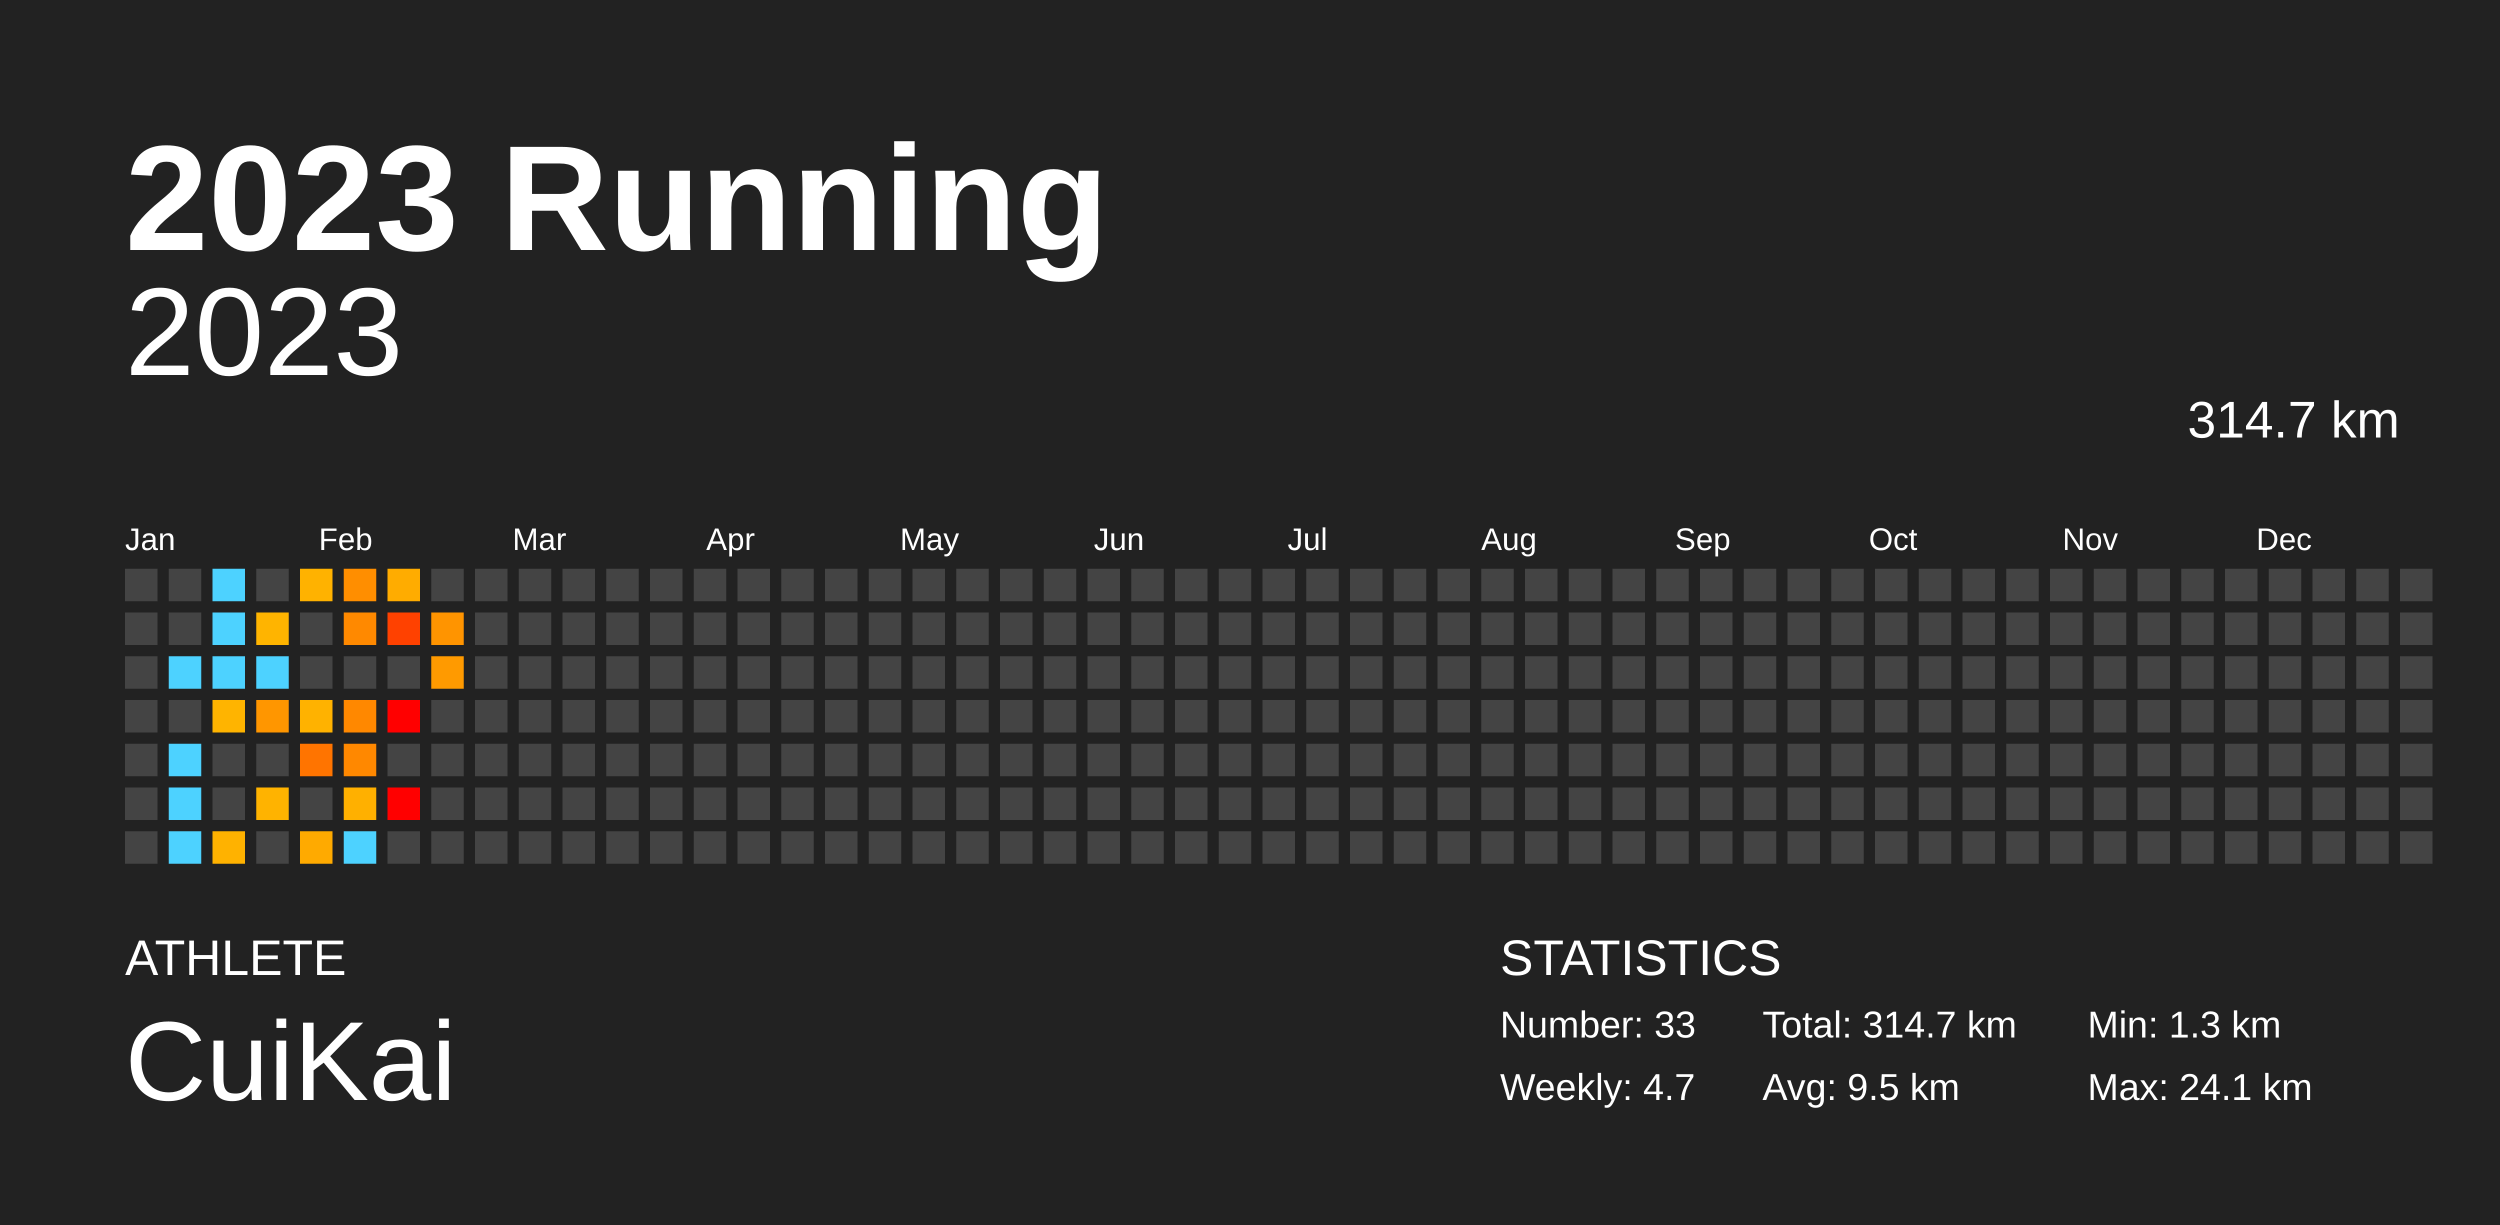
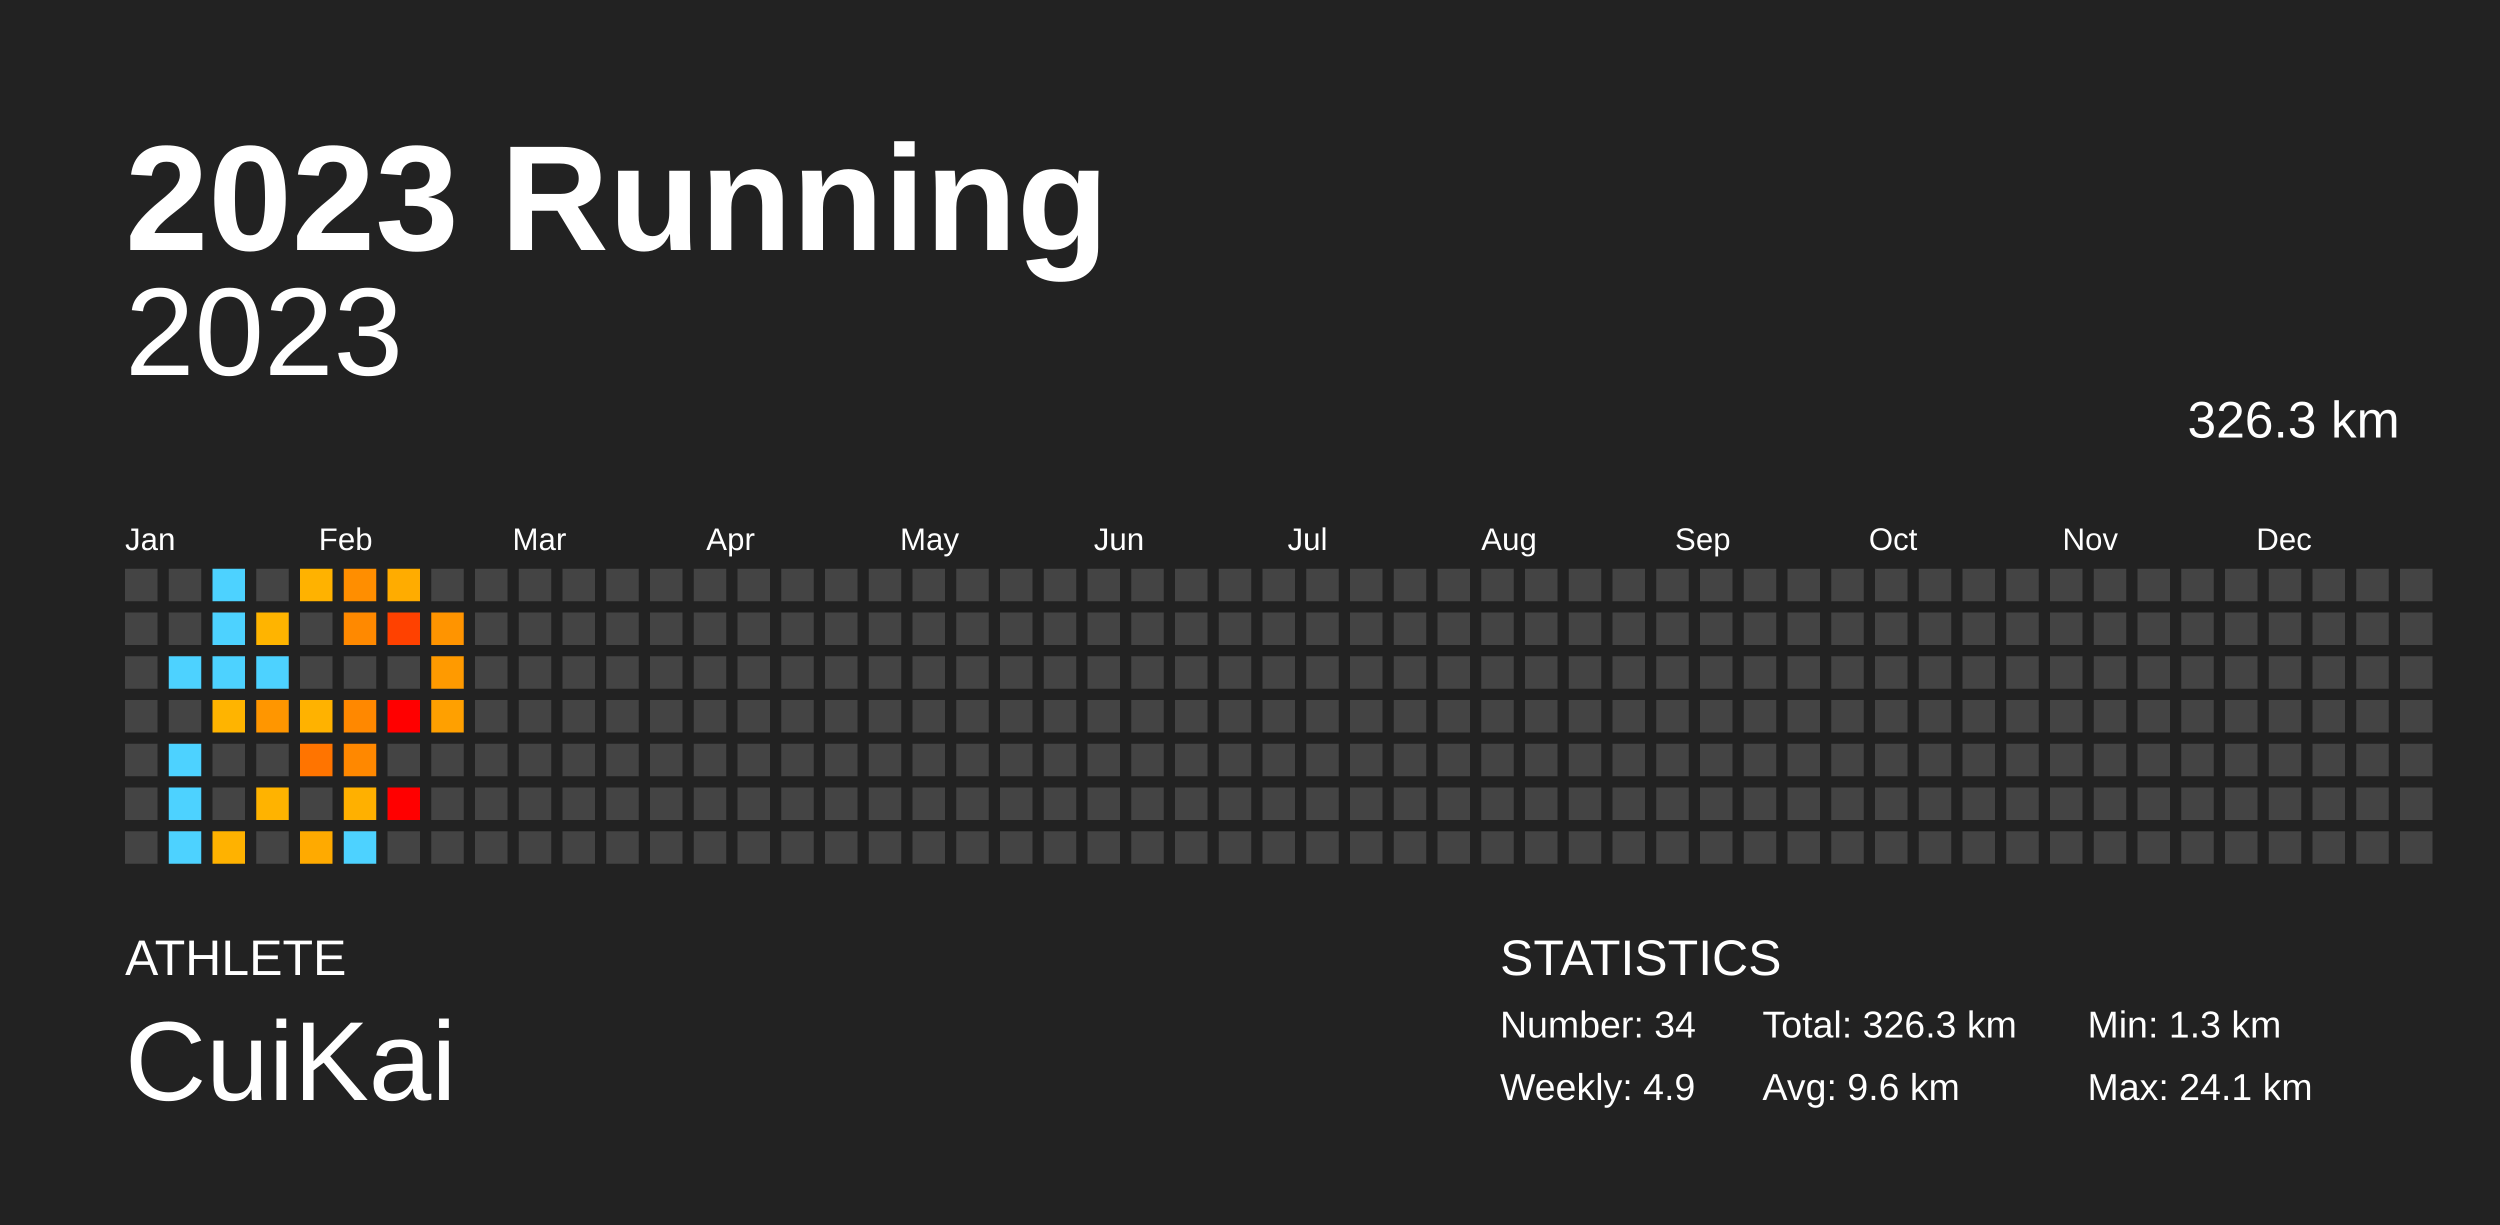
<svg xmlns="http://www.w3.org/2000/svg" baseProfile="full" height="98mm" version="1.1" viewBox="0,0,200,98" width="200mm">
  <defs />
  <rect fill="#222222" height="98" width="200" x="0" y="0" />
  <text fill="#FFFFFF" style="font-size:12px; font-family:Arial; font-weight:bold;" x="10" y="20">2023 Running</text>
  <text fill="#FFFFFF" style="font-size:4px; font-family:Arial" x="10" y="78">ATHLETE</text>
  <text fill="#FFFFFF" style="font-size:9px; font-family:Arial" x="10" y="88">CuiKai</text>
  <text fill="#FFFFFF" style="font-size:4px; font-family:Arial" x="120" y="78">STATISTICS</text>
-   <text fill="#FFFFFF" style="font-size:3px; font-family:Arial" x="120" y="83">Number: 33</text>
-   <text fill="#FFFFFF" style="font-size:3px; font-family:Arial" x="120" y="88">Weekly: 4.7</text>
-   <text fill="#FFFFFF" style="font-size:3px; font-family:Arial" x="141" y="83">Total: 314.7 km</text>
-   <text fill="#FFFFFF" style="font-size:3px; font-family:Arial" x="141" y="88">Avg: 9.5 km</text>
+   <text fill="#FFFFFF" style="font-size:3px; font-family:Arial" x="120" y="83">Number: 34</text>
+   <text fill="#FFFFFF" style="font-size:3px; font-family:Arial" x="120" y="88">Weekly: 4.9</text>
+   <text fill="#FFFFFF" style="font-size:3px; font-family:Arial" x="141" y="83">Total: 326.3 km</text>
+   <text fill="#FFFFFF" style="font-size:3px; font-family:Arial" x="141" y="88">Avg: 9.6 km</text>
  <text fill="#FFFFFF" style="font-size:3px; font-family:Arial" x="167" y="83">Min: 1.3 km</text>
  <text fill="#FFFFFF" style="font-size:3px; font-family:Arial" x="167" y="88">Max: 24.1 km</text>
  <text alignment-baseline="hanging" fill="#FFFFFF" style="font-size:10.0px; font-family:Arial;" x="10" y="30">2023</text>
-   <text alignment-baseline="hanging" fill="#FFFFFF" style="font-size:4.125px; font-family:Arial;" x="175" y="35">314.7 km</text>
+   <text alignment-baseline="hanging" fill="#FFFFFF" style="font-size:4.125px; font-family:Arial;" x="175" y="35">326.3 km</text>
  <text fill="#FFFFFF" style="font-size:2.5px; font-family:Arial" x="10.0" y="44">Jan</text>
  <text fill="#FFFFFF" style="font-size:2.5px; font-family:Arial" x="25.5" y="44">Feb</text>
  <text fill="#FFFFFF" style="font-size:2.5px; font-family:Arial" x="41.0" y="44">Mar</text>
  <text fill="#FFFFFF" style="font-size:2.5px; font-family:Arial" x="56.5" y="44">Apr</text>
  <text fill="#FFFFFF" style="font-size:2.5px; font-family:Arial" x="72.0" y="44">May</text>
  <text fill="#FFFFFF" style="font-size:2.5px; font-family:Arial" x="87.5" y="44">Jun</text>
  <text fill="#FFFFFF" style="font-size:2.5px; font-family:Arial" x="103.0" y="44">Jul</text>
  <text fill="#FFFFFF" style="font-size:2.5px; font-family:Arial" x="118.5" y="44">Aug</text>
  <text fill="#FFFFFF" style="font-size:2.5px; font-family:Arial" x="134.0" y="44">Sep</text>
  <text fill="#FFFFFF" style="font-size:2.5px; font-family:Arial" x="149.5" y="44">Oct</text>
  <text fill="#FFFFFF" style="font-size:2.5px; font-family:Arial" x="165.0" y="44">Nov</text>
  <text fill="#FFFFFF" style="font-size:2.5px; font-family:Arial" x="180.5" y="44">Dec</text>
  <rect fill="#444444" height="2.6" width="2.6" x="10.0" y="45.5" />
  <rect fill="#444444" height="2.6" width="2.6" x="10.0" y="49.0" />
  <rect fill="#444444" height="2.6" width="2.6" x="10.0" y="52.5" />
  <rect fill="#444444" height="2.6" width="2.6" x="10.0" y="56.0" />
  <rect fill="#444444" height="2.6" width="2.6" x="10.0" y="59.5" />
  <rect fill="#444444" height="2.6" width="2.6" x="10.0" y="63.0" />
  <rect fill="#444444" height="2.6" width="2.6" x="10.0" y="66.5" />
  <rect fill="#444444" height="2.6" width="2.6" x="13.5" y="45.5" />
  <rect fill="#444444" height="2.6" width="2.6" x="13.5" y="49.0" />
  <rect fill="#4dd2ff" height="2.6" width="2.6" x="13.5" y="52.5" />
  <rect fill="#444444" height="2.6" width="2.6" x="13.5" y="56.0" />
  <rect fill="#4dd2ff" height="2.6" width="2.6" x="13.5" y="59.5" />
  <rect fill="#4dd2ff" height="2.6" width="2.6" x="13.5" y="63.0" />
  <rect fill="#4dd2ff" height="2.6" width="2.6" x="13.5" y="66.5" />
  <rect fill="#4dd2ff" height="2.6" width="2.6" x="17.0" y="45.5" />
  <rect fill="#4dd2ff" height="2.6" width="2.6" x="17.0" y="49.0" />
  <rect fill="#4dd2ff" height="2.6" width="2.6" x="17.0" y="52.5" />
  <rect fill="#ffb400" height="2.6" width="2.6" x="17.0" y="56.0" />
  <rect fill="#444444" height="2.6" width="2.6" x="17.0" y="59.5" />
  <rect fill="#444444" height="2.6" width="2.6" x="17.0" y="63.0" />
  <rect fill="#ffb200" height="2.6" width="2.6" x="17.0" y="66.5" />
  <rect fill="#444444" height="2.6" width="2.6" x="20.5" y="45.5" />
  <rect fill="#ffb400" height="2.6" width="2.6" x="20.5" y="49.0" />
  <rect fill="#4dd2ff" height="2.6" width="2.6" x="20.5" y="52.5" />
  <rect fill="#ff9600" height="2.6" width="2.6" x="20.5" y="56.0" />
  <rect fill="#444444" height="2.6" width="2.6" x="20.5" y="59.5" />
  <rect fill="#ffb300" height="2.6" width="2.6" x="20.5" y="63.0" />
  <rect fill="#444444" height="2.6" width="2.6" x="20.5" y="66.5" />
  <rect fill="#ffb200" height="2.6" width="2.6" x="24.0" y="45.5" />
  <rect fill="#444444" height="2.6" width="2.6" x="24.0" y="49.0" />
  <rect fill="#444444" height="2.6" width="2.6" x="24.0" y="52.5" />
  <rect fill="#ffb200" height="2.6" width="2.6" x="24.0" y="56.0" />
  <rect fill="#ff7400" height="2.6" width="2.6" x="24.0" y="59.5" />
  <rect fill="#444444" height="2.6" width="2.6" x="24.0" y="63.0" />
  <rect fill="#ffaa00" height="2.6" width="2.6" x="24.0" y="66.5" />
  <rect fill="#ff8e00" height="2.6" width="2.6" x="27.5" y="45.5" />
  <rect fill="#ff8900" height="2.6" width="2.6" x="27.5" y="49.0" />
  <rect fill="#444444" height="2.6" width="2.6" x="27.5" y="52.5" />
  <rect fill="#ff8800" height="2.6" width="2.6" x="27.5" y="56.0" />
  <rect fill="#ff8800" height="2.6" width="2.6" x="27.5" y="59.5" />
  <rect fill="#ffb000" height="2.6" width="2.6" x="27.5" y="63.0" />
  <rect fill="#4dd2ff" height="2.6" width="2.6" x="27.5" y="66.5" />
  <rect fill="#ffac00" height="2.6" width="2.6" x="31.0" y="45.5" />
  <rect fill="#ff4100" height="2.6" width="2.6" x="31.0" y="49.0" />
  <rect fill="#444444" height="2.6" width="2.6" x="31.0" y="52.5" />
  <rect fill="red" height="2.6" width="2.6" x="31.0" y="56.0" />
  <rect fill="#444444" height="2.6" width="2.6" x="31.0" y="59.5" />
  <rect fill="red" height="2.6" width="2.6" x="31.0" y="63.0" />
  <rect fill="#444444" height="2.6" width="2.6" x="31.0" y="66.5" />
  <rect fill="#444444" height="2.6" width="2.6" x="34.5" y="45.5" />
  <rect fill="#ff9400" height="2.6" width="2.6" x="34.5" y="49.0" />
  <rect fill="#ff9a00" height="2.6" width="2.6" x="34.5" y="52.5" />
-   <rect fill="#444444" height="2.6" width="2.6" x="34.5" y="56.0" />
+   <rect fill="#ffa000" height="2.6" width="2.6" x="34.5" y="56.0" />
  <rect fill="#444444" height="2.6" width="2.6" x="34.5" y="59.5" />
  <rect fill="#444444" height="2.6" width="2.6" x="34.5" y="63.0" />
  <rect fill="#444444" height="2.6" width="2.6" x="34.5" y="66.5" />
  <rect fill="#444444" height="2.6" width="2.6" x="38.0" y="45.5" />
  <rect fill="#444444" height="2.6" width="2.6" x="38.0" y="49.0" />
  <rect fill="#444444" height="2.6" width="2.6" x="38.0" y="52.5" />
  <rect fill="#444444" height="2.6" width="2.6" x="38.0" y="56.0" />
  <rect fill="#444444" height="2.6" width="2.6" x="38.0" y="59.5" />
  <rect fill="#444444" height="2.6" width="2.6" x="38.0" y="63.0" />
  <rect fill="#444444" height="2.6" width="2.6" x="38.0" y="66.5" />
  <rect fill="#444444" height="2.6" width="2.6" x="41.5" y="45.5" />
  <rect fill="#444444" height="2.6" width="2.6" x="41.5" y="49.0" />
  <rect fill="#444444" height="2.6" width="2.6" x="41.5" y="52.5" />
  <rect fill="#444444" height="2.6" width="2.6" x="41.5" y="56.0" />
  <rect fill="#444444" height="2.6" width="2.6" x="41.5" y="59.5" />
  <rect fill="#444444" height="2.6" width="2.6" x="41.5" y="63.0" />
  <rect fill="#444444" height="2.6" width="2.6" x="41.5" y="66.5" />
  <rect fill="#444444" height="2.6" width="2.6" x="45.0" y="45.5" />
  <rect fill="#444444" height="2.6" width="2.6" x="45.0" y="49.0" />
  <rect fill="#444444" height="2.6" width="2.6" x="45.0" y="52.5" />
  <rect fill="#444444" height="2.6" width="2.6" x="45.0" y="56.0" />
  <rect fill="#444444" height="2.6" width="2.6" x="45.0" y="59.5" />
  <rect fill="#444444" height="2.6" width="2.6" x="45.0" y="63.0" />
  <rect fill="#444444" height="2.6" width="2.6" x="45.0" y="66.5" />
  <rect fill="#444444" height="2.6" width="2.6" x="48.5" y="45.5" />
  <rect fill="#444444" height="2.6" width="2.6" x="48.5" y="49.0" />
  <rect fill="#444444" height="2.6" width="2.6" x="48.5" y="52.5" />
  <rect fill="#444444" height="2.6" width="2.6" x="48.5" y="56.0" />
  <rect fill="#444444" height="2.6" width="2.6" x="48.5" y="59.5" />
  <rect fill="#444444" height="2.6" width="2.6" x="48.5" y="63.0" />
  <rect fill="#444444" height="2.6" width="2.6" x="48.5" y="66.5" />
  <rect fill="#444444" height="2.6" width="2.6" x="52.0" y="45.5" />
  <rect fill="#444444" height="2.6" width="2.6" x="52.0" y="49.0" />
  <rect fill="#444444" height="2.6" width="2.6" x="52.0" y="52.5" />
  <rect fill="#444444" height="2.6" width="2.6" x="52.0" y="56.0" />
  <rect fill="#444444" height="2.6" width="2.6" x="52.0" y="59.5" />
  <rect fill="#444444" height="2.6" width="2.6" x="52.0" y="63.0" />
  <rect fill="#444444" height="2.6" width="2.6" x="52.0" y="66.5" />
  <rect fill="#444444" height="2.6" width="2.6" x="55.5" y="45.5" />
  <rect fill="#444444" height="2.6" width="2.6" x="55.5" y="49.0" />
  <rect fill="#444444" height="2.6" width="2.6" x="55.5" y="52.5" />
  <rect fill="#444444" height="2.6" width="2.6" x="55.5" y="56.0" />
  <rect fill="#444444" height="2.6" width="2.6" x="55.5" y="59.5" />
  <rect fill="#444444" height="2.6" width="2.6" x="55.5" y="63.0" />
  <rect fill="#444444" height="2.6" width="2.6" x="55.5" y="66.5" />
  <rect fill="#444444" height="2.6" width="2.6" x="59.0" y="45.5" />
  <rect fill="#444444" height="2.6" width="2.6" x="59.0" y="49.0" />
  <rect fill="#444444" height="2.6" width="2.6" x="59.0" y="52.5" />
  <rect fill="#444444" height="2.6" width="2.6" x="59.0" y="56.0" />
  <rect fill="#444444" height="2.6" width="2.6" x="59.0" y="59.5" />
  <rect fill="#444444" height="2.6" width="2.6" x="59.0" y="63.0" />
  <rect fill="#444444" height="2.6" width="2.6" x="59.0" y="66.5" />
  <rect fill="#444444" height="2.6" width="2.6" x="62.5" y="45.5" />
  <rect fill="#444444" height="2.6" width="2.6" x="62.5" y="49.0" />
  <rect fill="#444444" height="2.6" width="2.6" x="62.5" y="52.5" />
  <rect fill="#444444" height="2.6" width="2.6" x="62.5" y="56.0" />
  <rect fill="#444444" height="2.6" width="2.6" x="62.5" y="59.5" />
  <rect fill="#444444" height="2.6" width="2.6" x="62.5" y="63.0" />
  <rect fill="#444444" height="2.6" width="2.6" x="62.5" y="66.5" />
  <rect fill="#444444" height="2.6" width="2.6" x="66.0" y="45.5" />
  <rect fill="#444444" height="2.6" width="2.6" x="66.0" y="49.0" />
  <rect fill="#444444" height="2.6" width="2.6" x="66.0" y="52.5" />
  <rect fill="#444444" height="2.6" width="2.6" x="66.0" y="56.0" />
  <rect fill="#444444" height="2.6" width="2.6" x="66.0" y="59.5" />
  <rect fill="#444444" height="2.6" width="2.6" x="66.0" y="63.0" />
  <rect fill="#444444" height="2.6" width="2.6" x="66.0" y="66.5" />
  <rect fill="#444444" height="2.6" width="2.6" x="69.5" y="45.5" />
  <rect fill="#444444" height="2.6" width="2.6" x="69.5" y="49.0" />
  <rect fill="#444444" height="2.6" width="2.6" x="69.5" y="52.5" />
  <rect fill="#444444" height="2.6" width="2.6" x="69.5" y="56.0" />
  <rect fill="#444444" height="2.6" width="2.6" x="69.5" y="59.5" />
  <rect fill="#444444" height="2.6" width="2.6" x="69.5" y="63.0" />
  <rect fill="#444444" height="2.6" width="2.6" x="69.5" y="66.5" />
  <rect fill="#444444" height="2.6" width="2.6" x="73.0" y="45.5" />
  <rect fill="#444444" height="2.6" width="2.6" x="73.0" y="49.0" />
  <rect fill="#444444" height="2.6" width="2.6" x="73.0" y="52.5" />
  <rect fill="#444444" height="2.6" width="2.6" x="73.0" y="56.0" />
  <rect fill="#444444" height="2.6" width="2.6" x="73.0" y="59.5" />
  <rect fill="#444444" height="2.6" width="2.6" x="73.0" y="63.0" />
  <rect fill="#444444" height="2.6" width="2.6" x="73.0" y="66.5" />
  <rect fill="#444444" height="2.6" width="2.6" x="76.5" y="45.5" />
  <rect fill="#444444" height="2.6" width="2.6" x="76.5" y="49.0" />
  <rect fill="#444444" height="2.6" width="2.6" x="76.5" y="52.5" />
  <rect fill="#444444" height="2.6" width="2.6" x="76.5" y="56.0" />
  <rect fill="#444444" height="2.6" width="2.6" x="76.5" y="59.5" />
  <rect fill="#444444" height="2.6" width="2.6" x="76.5" y="63.0" />
  <rect fill="#444444" height="2.6" width="2.6" x="76.5" y="66.5" />
  <rect fill="#444444" height="2.6" width="2.6" x="80.0" y="45.5" />
  <rect fill="#444444" height="2.6" width="2.6" x="80.0" y="49.0" />
  <rect fill="#444444" height="2.6" width="2.6" x="80.0" y="52.5" />
  <rect fill="#444444" height="2.6" width="2.6" x="80.0" y="56.0" />
  <rect fill="#444444" height="2.6" width="2.6" x="80.0" y="59.5" />
  <rect fill="#444444" height="2.6" width="2.6" x="80.0" y="63.0" />
  <rect fill="#444444" height="2.6" width="2.6" x="80.0" y="66.5" />
  <rect fill="#444444" height="2.6" width="2.6" x="83.5" y="45.5" />
  <rect fill="#444444" height="2.6" width="2.6" x="83.5" y="49.0" />
  <rect fill="#444444" height="2.6" width="2.6" x="83.5" y="52.5" />
  <rect fill="#444444" height="2.6" width="2.6" x="83.5" y="56.0" />
  <rect fill="#444444" height="2.6" width="2.6" x="83.5" y="59.5" />
  <rect fill="#444444" height="2.6" width="2.6" x="83.5" y="63.0" />
  <rect fill="#444444" height="2.6" width="2.6" x="83.5" y="66.5" />
  <rect fill="#444444" height="2.6" width="2.6" x="87.0" y="45.5" />
  <rect fill="#444444" height="2.6" width="2.6" x="87.0" y="49.0" />
  <rect fill="#444444" height="2.6" width="2.6" x="87.0" y="52.5" />
  <rect fill="#444444" height="2.6" width="2.6" x="87.0" y="56.0" />
  <rect fill="#444444" height="2.6" width="2.6" x="87.0" y="59.5" />
  <rect fill="#444444" height="2.6" width="2.6" x="87.0" y="63.0" />
  <rect fill="#444444" height="2.6" width="2.6" x="87.0" y="66.5" />
  <rect fill="#444444" height="2.6" width="2.6" x="90.5" y="45.5" />
  <rect fill="#444444" height="2.6" width="2.6" x="90.5" y="49.0" />
  <rect fill="#444444" height="2.6" width="2.6" x="90.5" y="52.5" />
  <rect fill="#444444" height="2.6" width="2.6" x="90.5" y="56.0" />
  <rect fill="#444444" height="2.6" width="2.6" x="90.5" y="59.5" />
  <rect fill="#444444" height="2.6" width="2.6" x="90.5" y="63.0" />
  <rect fill="#444444" height="2.6" width="2.6" x="90.5" y="66.5" />
  <rect fill="#444444" height="2.6" width="2.6" x="94.0" y="45.5" />
  <rect fill="#444444" height="2.6" width="2.6" x="94.0" y="49.0" />
  <rect fill="#444444" height="2.6" width="2.6" x="94.0" y="52.5" />
  <rect fill="#444444" height="2.6" width="2.6" x="94.0" y="56.0" />
  <rect fill="#444444" height="2.6" width="2.6" x="94.0" y="59.5" />
  <rect fill="#444444" height="2.6" width="2.6" x="94.0" y="63.0" />
  <rect fill="#444444" height="2.6" width="2.6" x="94.0" y="66.5" />
  <rect fill="#444444" height="2.6" width="2.6" x="97.5" y="45.5" />
  <rect fill="#444444" height="2.6" width="2.6" x="97.5" y="49.0" />
  <rect fill="#444444" height="2.6" width="2.6" x="97.5" y="52.5" />
  <rect fill="#444444" height="2.6" width="2.6" x="97.5" y="56.0" />
  <rect fill="#444444" height="2.6" width="2.6" x="97.5" y="59.5" />
  <rect fill="#444444" height="2.6" width="2.6" x="97.5" y="63.0" />
  <rect fill="#444444" height="2.6" width="2.6" x="97.5" y="66.5" />
  <rect fill="#444444" height="2.6" width="2.6" x="101.0" y="45.5" />
  <rect fill="#444444" height="2.6" width="2.6" x="101.0" y="49.0" />
  <rect fill="#444444" height="2.6" width="2.6" x="101.0" y="52.5" />
  <rect fill="#444444" height="2.6" width="2.6" x="101.0" y="56.0" />
  <rect fill="#444444" height="2.6" width="2.6" x="101.0" y="59.5" />
  <rect fill="#444444" height="2.6" width="2.6" x="101.0" y="63.0" />
  <rect fill="#444444" height="2.6" width="2.6" x="101.0" y="66.5" />
  <rect fill="#444444" height="2.6" width="2.6" x="104.5" y="45.5" />
  <rect fill="#444444" height="2.6" width="2.6" x="104.5" y="49.0" />
  <rect fill="#444444" height="2.6" width="2.6" x="104.5" y="52.5" />
  <rect fill="#444444" height="2.6" width="2.6" x="104.5" y="56.0" />
  <rect fill="#444444" height="2.6" width="2.6" x="104.5" y="59.5" />
  <rect fill="#444444" height="2.6" width="2.6" x="104.5" y="63.0" />
  <rect fill="#444444" height="2.6" width="2.6" x="104.5" y="66.5" />
  <rect fill="#444444" height="2.6" width="2.6" x="108.0" y="45.5" />
  <rect fill="#444444" height="2.6" width="2.6" x="108.0" y="49.0" />
  <rect fill="#444444" height="2.6" width="2.6" x="108.0" y="52.5" />
  <rect fill="#444444" height="2.6" width="2.6" x="108.0" y="56.0" />
  <rect fill="#444444" height="2.6" width="2.6" x="108.0" y="59.5" />
  <rect fill="#444444" height="2.6" width="2.6" x="108.0" y="63.0" />
  <rect fill="#444444" height="2.6" width="2.6" x="108.0" y="66.5" />
  <rect fill="#444444" height="2.6" width="2.6" x="111.5" y="45.5" />
  <rect fill="#444444" height="2.6" width="2.6" x="111.5" y="49.0" />
  <rect fill="#444444" height="2.6" width="2.6" x="111.5" y="52.5" />
  <rect fill="#444444" height="2.6" width="2.6" x="111.5" y="56.0" />
  <rect fill="#444444" height="2.6" width="2.6" x="111.5" y="59.5" />
  <rect fill="#444444" height="2.6" width="2.6" x="111.5" y="63.0" />
  <rect fill="#444444" height="2.6" width="2.6" x="111.5" y="66.5" />
  <rect fill="#444444" height="2.6" width="2.6" x="115.0" y="45.5" />
  <rect fill="#444444" height="2.6" width="2.6" x="115.0" y="49.0" />
  <rect fill="#444444" height="2.6" width="2.6" x="115.0" y="52.5" />
  <rect fill="#444444" height="2.6" width="2.6" x="115.0" y="56.0" />
  <rect fill="#444444" height="2.6" width="2.6" x="115.0" y="59.5" />
  <rect fill="#444444" height="2.6" width="2.6" x="115.0" y="63.0" />
  <rect fill="#444444" height="2.6" width="2.6" x="115.0" y="66.5" />
  <rect fill="#444444" height="2.6" width="2.6" x="118.5" y="45.5" />
  <rect fill="#444444" height="2.6" width="2.6" x="118.5" y="49.0" />
  <rect fill="#444444" height="2.6" width="2.6" x="118.5" y="52.5" />
  <rect fill="#444444" height="2.6" width="2.6" x="118.5" y="56.0" />
  <rect fill="#444444" height="2.6" width="2.6" x="118.5" y="59.5" />
  <rect fill="#444444" height="2.6" width="2.6" x="118.5" y="63.0" />
  <rect fill="#444444" height="2.6" width="2.6" x="118.5" y="66.5" />
  <rect fill="#444444" height="2.6" width="2.6" x="122.0" y="45.5" />
  <rect fill="#444444" height="2.6" width="2.6" x="122.0" y="49.0" />
  <rect fill="#444444" height="2.6" width="2.6" x="122.0" y="52.5" />
  <rect fill="#444444" height="2.6" width="2.6" x="122.0" y="56.0" />
  <rect fill="#444444" height="2.6" width="2.6" x="122.0" y="59.5" />
  <rect fill="#444444" height="2.6" width="2.6" x="122.0" y="63.0" />
  <rect fill="#444444" height="2.6" width="2.6" x="122.0" y="66.5" />
  <rect fill="#444444" height="2.6" width="2.6" x="125.5" y="45.5" />
  <rect fill="#444444" height="2.6" width="2.6" x="125.5" y="49.0" />
  <rect fill="#444444" height="2.6" width="2.6" x="125.5" y="52.5" />
  <rect fill="#444444" height="2.6" width="2.6" x="125.5" y="56.0" />
  <rect fill="#444444" height="2.6" width="2.6" x="125.5" y="59.5" />
  <rect fill="#444444" height="2.6" width="2.6" x="125.5" y="63.0" />
  <rect fill="#444444" height="2.6" width="2.6" x="125.5" y="66.5" />
  <rect fill="#444444" height="2.6" width="2.6" x="129.0" y="45.5" />
  <rect fill="#444444" height="2.6" width="2.6" x="129.0" y="49.0" />
  <rect fill="#444444" height="2.6" width="2.6" x="129.0" y="52.5" />
  <rect fill="#444444" height="2.6" width="2.6" x="129.0" y="56.0" />
  <rect fill="#444444" height="2.6" width="2.6" x="129.0" y="59.5" />
  <rect fill="#444444" height="2.6" width="2.6" x="129.0" y="63.0" />
  <rect fill="#444444" height="2.6" width="2.6" x="129.0" y="66.5" />
  <rect fill="#444444" height="2.6" width="2.6" x="132.5" y="45.5" />
  <rect fill="#444444" height="2.6" width="2.6" x="132.5" y="49.0" />
  <rect fill="#444444" height="2.6" width="2.6" x="132.5" y="52.5" />
  <rect fill="#444444" height="2.6" width="2.6" x="132.5" y="56.0" />
  <rect fill="#444444" height="2.6" width="2.6" x="132.5" y="59.5" />
  <rect fill="#444444" height="2.6" width="2.6" x="132.5" y="63.0" />
  <rect fill="#444444" height="2.6" width="2.6" x="132.5" y="66.5" />
  <rect fill="#444444" height="2.6" width="2.6" x="136.0" y="45.5" />
  <rect fill="#444444" height="2.6" width="2.6" x="136.0" y="49.0" />
  <rect fill="#444444" height="2.6" width="2.6" x="136.0" y="52.5" />
  <rect fill="#444444" height="2.6" width="2.6" x="136.0" y="56.0" />
  <rect fill="#444444" height="2.6" width="2.6" x="136.0" y="59.5" />
  <rect fill="#444444" height="2.6" width="2.6" x="136.0" y="63.0" />
  <rect fill="#444444" height="2.6" width="2.6" x="136.0" y="66.5" />
  <rect fill="#444444" height="2.6" width="2.6" x="139.5" y="45.5" />
  <rect fill="#444444" height="2.6" width="2.6" x="139.5" y="49.0" />
  <rect fill="#444444" height="2.6" width="2.6" x="139.5" y="52.5" />
  <rect fill="#444444" height="2.6" width="2.6" x="139.5" y="56.0" />
  <rect fill="#444444" height="2.6" width="2.6" x="139.5" y="59.5" />
  <rect fill="#444444" height="2.6" width="2.6" x="139.5" y="63.0" />
  <rect fill="#444444" height="2.6" width="2.6" x="139.5" y="66.5" />
  <rect fill="#444444" height="2.6" width="2.6" x="143.0" y="45.5" />
  <rect fill="#444444" height="2.6" width="2.6" x="143.0" y="49.0" />
  <rect fill="#444444" height="2.6" width="2.6" x="143.0" y="52.5" />
  <rect fill="#444444" height="2.6" width="2.6" x="143.0" y="56.0" />
  <rect fill="#444444" height="2.6" width="2.6" x="143.0" y="59.5" />
  <rect fill="#444444" height="2.6" width="2.6" x="143.0" y="63.0" />
  <rect fill="#444444" height="2.6" width="2.6" x="143.0" y="66.5" />
  <rect fill="#444444" height="2.6" width="2.6" x="146.5" y="45.5" />
  <rect fill="#444444" height="2.6" width="2.6" x="146.5" y="49.0" />
  <rect fill="#444444" height="2.6" width="2.6" x="146.5" y="52.5" />
  <rect fill="#444444" height="2.6" width="2.6" x="146.5" y="56.0" />
  <rect fill="#444444" height="2.6" width="2.6" x="146.5" y="59.5" />
  <rect fill="#444444" height="2.6" width="2.6" x="146.5" y="63.0" />
  <rect fill="#444444" height="2.6" width="2.6" x="146.5" y="66.5" />
  <rect fill="#444444" height="2.6" width="2.6" x="150.0" y="45.5" />
  <rect fill="#444444" height="2.6" width="2.6" x="150.0" y="49.0" />
  <rect fill="#444444" height="2.6" width="2.6" x="150.0" y="52.5" />
  <rect fill="#444444" height="2.6" width="2.6" x="150.0" y="56.0" />
  <rect fill="#444444" height="2.6" width="2.6" x="150.0" y="59.5" />
  <rect fill="#444444" height="2.6" width="2.6" x="150.0" y="63.0" />
  <rect fill="#444444" height="2.6" width="2.6" x="150.0" y="66.5" />
  <rect fill="#444444" height="2.6" width="2.6" x="153.5" y="45.5" />
  <rect fill="#444444" height="2.6" width="2.6" x="153.5" y="49.0" />
  <rect fill="#444444" height="2.6" width="2.6" x="153.5" y="52.5" />
  <rect fill="#444444" height="2.6" width="2.6" x="153.5" y="56.0" />
  <rect fill="#444444" height="2.6" width="2.6" x="153.5" y="59.5" />
  <rect fill="#444444" height="2.6" width="2.6" x="153.5" y="63.0" />
  <rect fill="#444444" height="2.6" width="2.6" x="153.5" y="66.5" />
  <rect fill="#444444" height="2.6" width="2.6" x="157.0" y="45.5" />
  <rect fill="#444444" height="2.6" width="2.6" x="157.0" y="49.0" />
  <rect fill="#444444" height="2.6" width="2.6" x="157.0" y="52.5" />
  <rect fill="#444444" height="2.6" width="2.6" x="157.0" y="56.0" />
  <rect fill="#444444" height="2.6" width="2.6" x="157.0" y="59.5" />
  <rect fill="#444444" height="2.6" width="2.6" x="157.0" y="63.0" />
  <rect fill="#444444" height="2.6" width="2.6" x="157.0" y="66.5" />
  <rect fill="#444444" height="2.6" width="2.6" x="160.5" y="45.5" />
  <rect fill="#444444" height="2.6" width="2.6" x="160.5" y="49.0" />
  <rect fill="#444444" height="2.6" width="2.6" x="160.5" y="52.5" />
  <rect fill="#444444" height="2.6" width="2.6" x="160.5" y="56.0" />
  <rect fill="#444444" height="2.6" width="2.6" x="160.5" y="59.5" />
  <rect fill="#444444" height="2.6" width="2.6" x="160.5" y="63.0" />
  <rect fill="#444444" height="2.6" width="2.6" x="160.5" y="66.5" />
  <rect fill="#444444" height="2.6" width="2.6" x="164.0" y="45.5" />
  <rect fill="#444444" height="2.6" width="2.6" x="164.0" y="49.0" />
  <rect fill="#444444" height="2.6" width="2.6" x="164.0" y="52.5" />
  <rect fill="#444444" height="2.6" width="2.6" x="164.0" y="56.0" />
  <rect fill="#444444" height="2.6" width="2.6" x="164.0" y="59.5" />
  <rect fill="#444444" height="2.6" width="2.6" x="164.0" y="63.0" />
  <rect fill="#444444" height="2.6" width="2.6" x="164.0" y="66.5" />
  <rect fill="#444444" height="2.6" width="2.6" x="167.5" y="45.5" />
  <rect fill="#444444" height="2.6" width="2.6" x="167.5" y="49.0" />
  <rect fill="#444444" height="2.6" width="2.6" x="167.5" y="52.5" />
  <rect fill="#444444" height="2.6" width="2.6" x="167.5" y="56.0" />
  <rect fill="#444444" height="2.6" width="2.6" x="167.5" y="59.5" />
  <rect fill="#444444" height="2.6" width="2.6" x="167.5" y="63.0" />
  <rect fill="#444444" height="2.6" width="2.6" x="167.5" y="66.5" />
  <rect fill="#444444" height="2.6" width="2.6" x="171.0" y="45.5" />
  <rect fill="#444444" height="2.6" width="2.6" x="171.0" y="49.0" />
  <rect fill="#444444" height="2.6" width="2.6" x="171.0" y="52.5" />
  <rect fill="#444444" height="2.6" width="2.6" x="171.0" y="56.0" />
  <rect fill="#444444" height="2.6" width="2.6" x="171.0" y="59.5" />
  <rect fill="#444444" height="2.6" width="2.6" x="171.0" y="63.0" />
  <rect fill="#444444" height="2.6" width="2.6" x="171.0" y="66.5" />
  <rect fill="#444444" height="2.6" width="2.6" x="174.5" y="45.5" />
  <rect fill="#444444" height="2.6" width="2.6" x="174.5" y="49.0" />
  <rect fill="#444444" height="2.6" width="2.6" x="174.5" y="52.5" />
  <rect fill="#444444" height="2.6" width="2.6" x="174.5" y="56.0" />
  <rect fill="#444444" height="2.6" width="2.6" x="174.5" y="59.5" />
  <rect fill="#444444" height="2.6" width="2.6" x="174.5" y="63.0" />
  <rect fill="#444444" height="2.6" width="2.6" x="174.5" y="66.5" />
  <rect fill="#444444" height="2.6" width="2.6" x="178.0" y="45.5" />
  <rect fill="#444444" height="2.6" width="2.6" x="178.0" y="49.0" />
  <rect fill="#444444" height="2.6" width="2.6" x="178.0" y="52.5" />
  <rect fill="#444444" height="2.6" width="2.6" x="178.0" y="56.0" />
  <rect fill="#444444" height="2.6" width="2.6" x="178.0" y="59.5" />
  <rect fill="#444444" height="2.6" width="2.6" x="178.0" y="63.0" />
  <rect fill="#444444" height="2.6" width="2.6" x="178.0" y="66.5" />
  <rect fill="#444444" height="2.6" width="2.6" x="181.5" y="45.5" />
  <rect fill="#444444" height="2.6" width="2.6" x="181.5" y="49.0" />
  <rect fill="#444444" height="2.6" width="2.6" x="181.5" y="52.5" />
  <rect fill="#444444" height="2.6" width="2.6" x="181.5" y="56.0" />
  <rect fill="#444444" height="2.6" width="2.6" x="181.5" y="59.5" />
  <rect fill="#444444" height="2.6" width="2.6" x="181.5" y="63.0" />
  <rect fill="#444444" height="2.6" width="2.6" x="181.5" y="66.5" />
  <rect fill="#444444" height="2.6" width="2.6" x="185.0" y="45.5" />
  <rect fill="#444444" height="2.6" width="2.6" x="185.0" y="49.0" />
  <rect fill="#444444" height="2.6" width="2.6" x="185.0" y="52.5" />
  <rect fill="#444444" height="2.6" width="2.6" x="185.0" y="56.0" />
  <rect fill="#444444" height="2.6" width="2.6" x="185.0" y="59.5" />
  <rect fill="#444444" height="2.6" width="2.6" x="185.0" y="63.0" />
  <rect fill="#444444" height="2.6" width="2.6" x="185.0" y="66.5" />
  <rect fill="#444444" height="2.6" width="2.6" x="188.5" y="45.5" />
  <rect fill="#444444" height="2.6" width="2.6" x="188.5" y="49.0" />
  <rect fill="#444444" height="2.6" width="2.6" x="188.5" y="52.5" />
  <rect fill="#444444" height="2.6" width="2.6" x="188.5" y="56.0" />
  <rect fill="#444444" height="2.6" width="2.6" x="188.5" y="59.5" />
  <rect fill="#444444" height="2.6" width="2.6" x="188.5" y="63.0" />
  <rect fill="#444444" height="2.6" width="2.6" x="188.5" y="66.5" />
  <rect fill="#444444" height="2.6" width="2.6" x="192.0" y="45.5" />
  <rect fill="#444444" height="2.6" width="2.6" x="192.0" y="49.0" />
  <rect fill="#444444" height="2.6" width="2.6" x="192.0" y="52.5" />
  <rect fill="#444444" height="2.6" width="2.6" x="192.0" y="56.0" />
  <rect fill="#444444" height="2.6" width="2.6" x="192.0" y="59.5" />
  <rect fill="#444444" height="2.6" width="2.6" x="192.0" y="63.0" />
  <rect fill="#444444" height="2.6" width="2.6" x="192.0" y="66.5" />
</svg>
